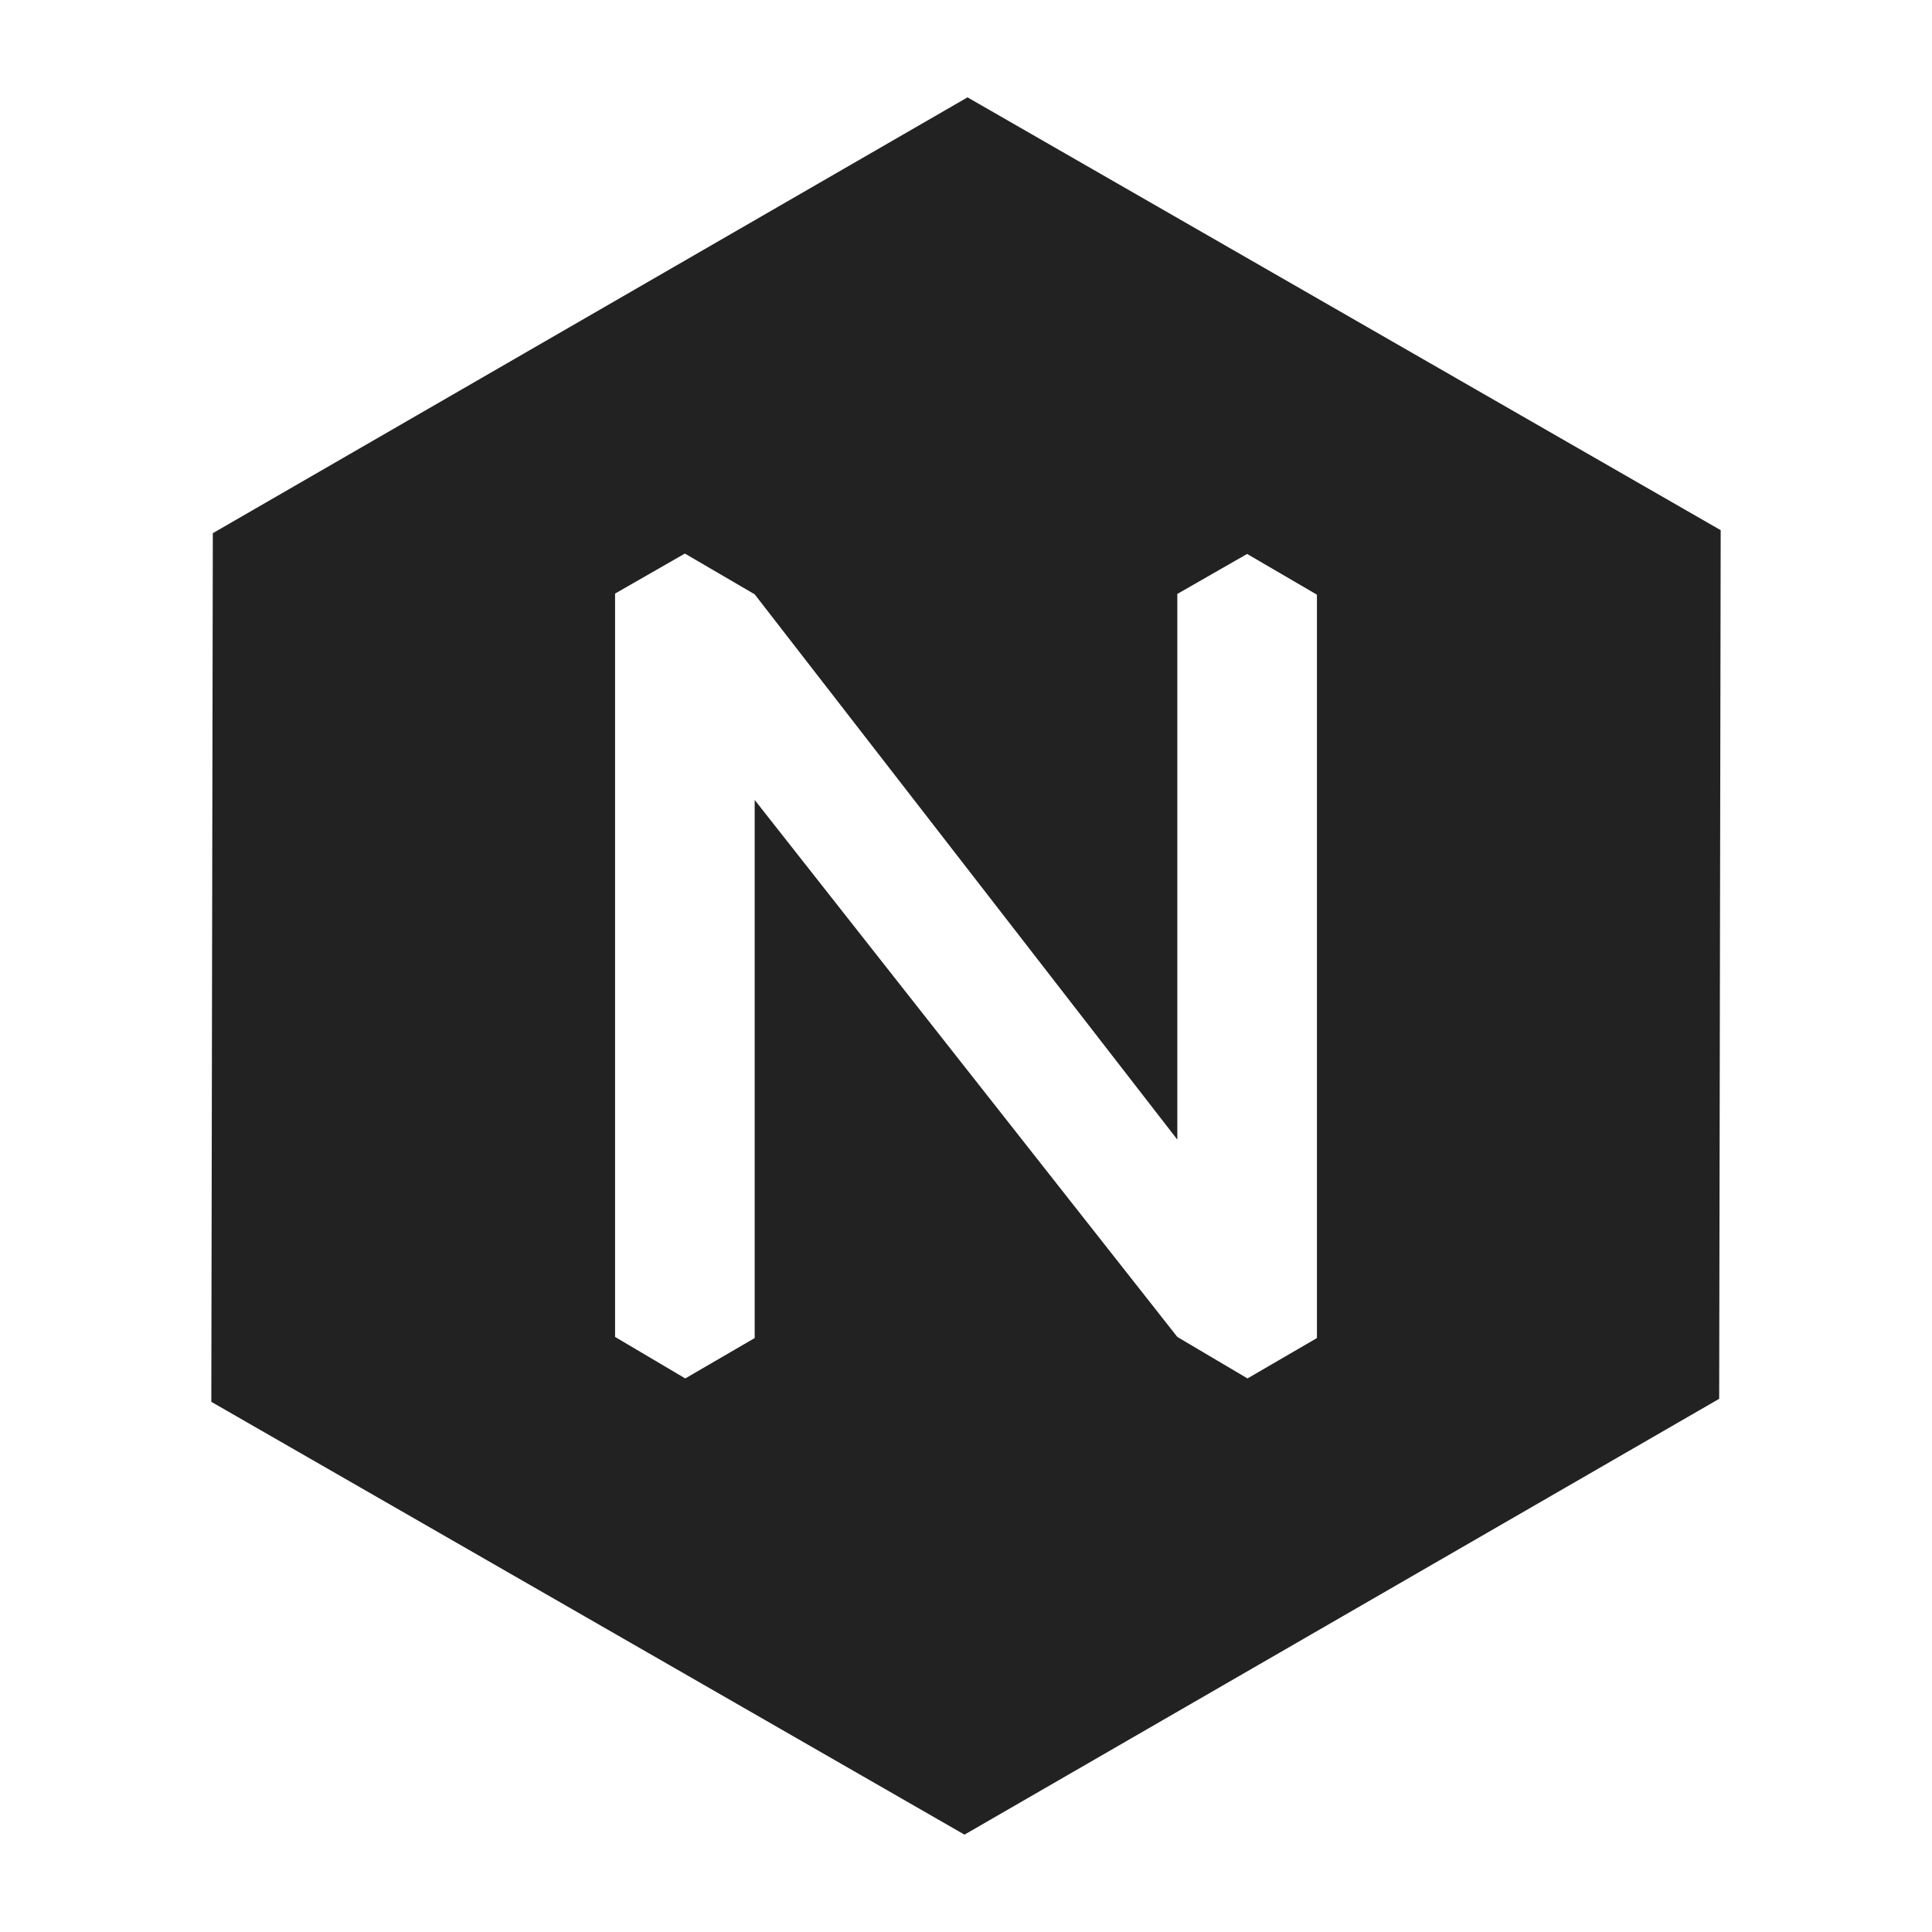
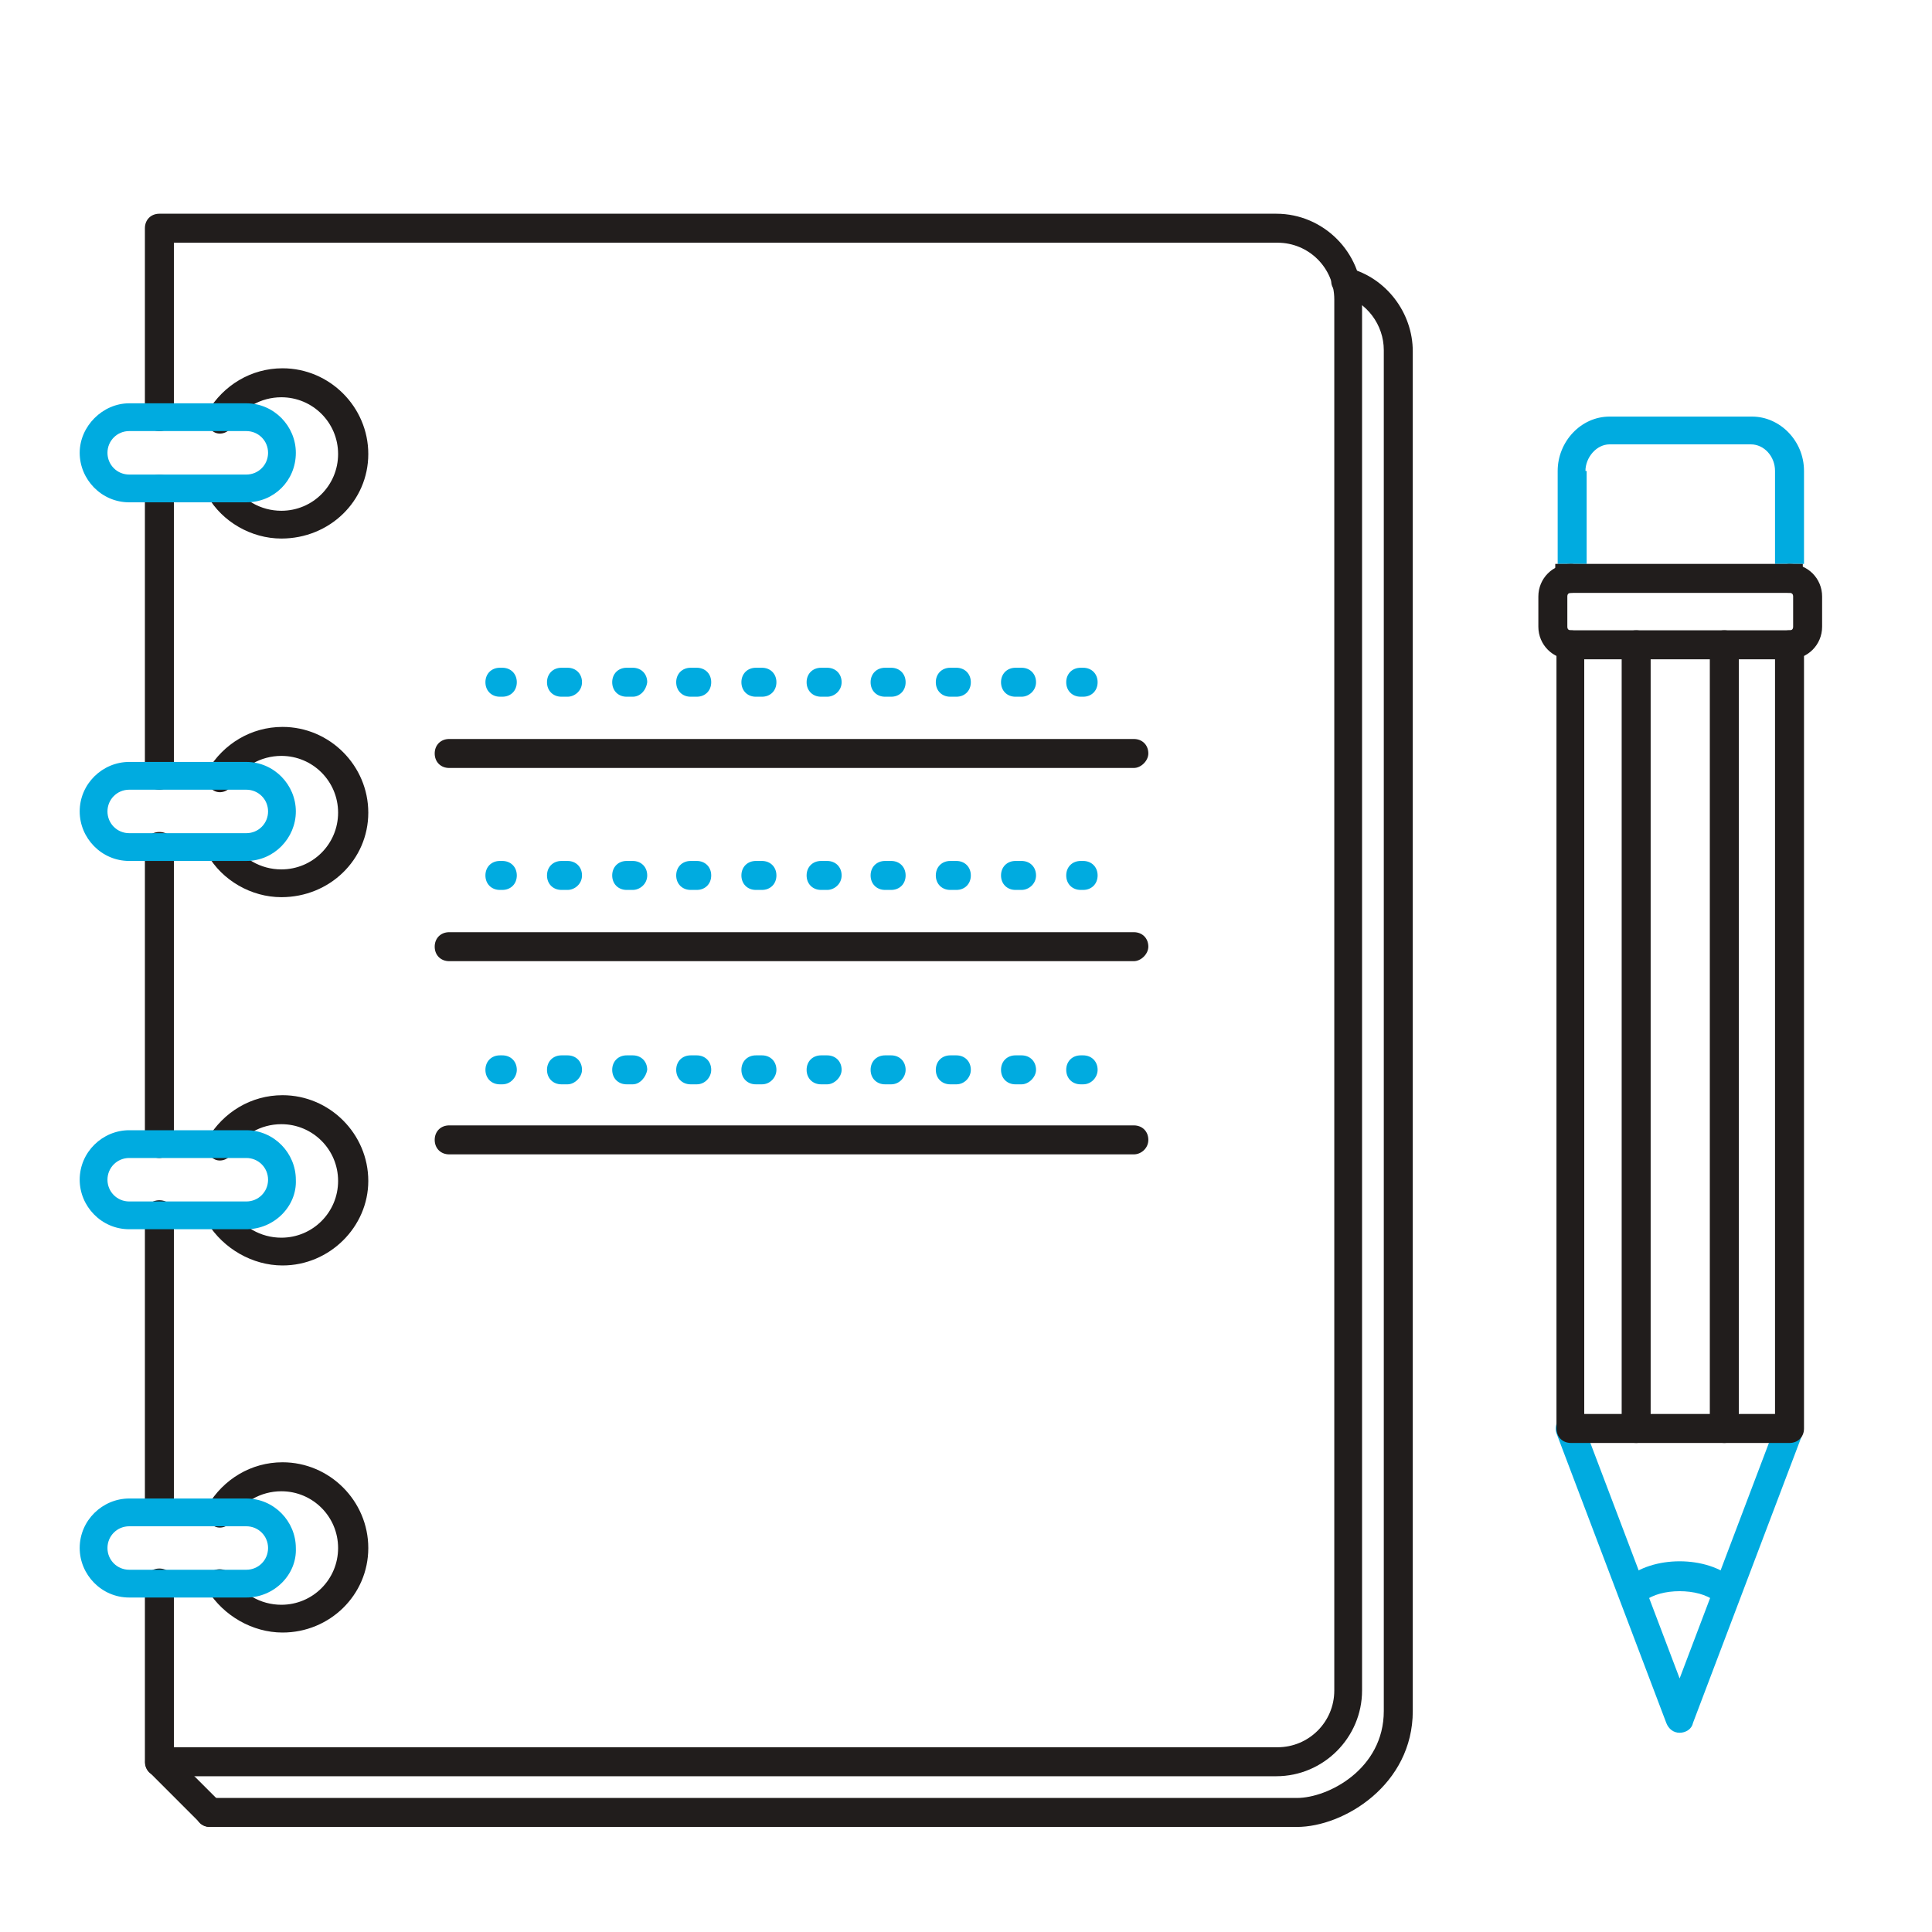
- <svg xmlns="http://www.w3.org/2000/svg" xml:space="preserve" enable-background="new 0 0 512 512" viewBox="0 0 512 512" height="512px" width="512px" y="0px" x="0px" id="NexT" version="1.1">
-   <defs id="defs3388" />
-   <path style="fill:#222222;fill-opacity:1" id="path3384" d="M 256.4,25.8 56.4,141.3 56,371.5 255.6,486.2 455.6,370.7 456,140.5 Z m 92.6,328.8 -18.4,10.7 -18.6,-11 0,0 -112,-142.3 0,142.6 -18.4,10.7 -18.6,-11 0,-197 18.5,-10.6 18.5,10.8 0,0 112,144.5 0,-144.6 18.5,-10.6 18.5,10.8 z" />
+ <svg xmlns="http://www.w3.org/2000/svg" t="1655714965848" class="icon" viewBox="0 0 1024 1024" version="1.1" p-id="11002" width="200" height="200">
+   <defs>
+     <style type="text/css">@font-face { font-family: feedback-iconfont; src: url("//at.alicdn.com/t/font_1031158_u69w8yhxdu.woff2?t=1630033759944") format("woff2"), url("//at.alicdn.com/t/font_1031158_u69w8yhxdu.woff?t=1630033759944") format("woff"), url("//at.alicdn.com/t/font_1031158_u69w8yhxdu.ttf?t=1630033759944") format("truetype"); }
+ </style>
+   </defs>
+   <path d="M840.32 249.6c0-7.04 5.76-14.08 12.8-14.08H928c7.04 0 12.8 6.4 12.8 14.08v49.28h15.36V249.6c0-16-12.8-28.8-27.52-28.8h-75.52c-15.36 0-27.52 13.44-27.52 28.8v49.28h15.36V249.6z" fill="#00ABE0" p-id="11003" />
+   <path d="M940.8 298.88h-116.48v7.68c0 4.48 3.2 7.68 7.68 7.68h115.84c4.48 0 7.68-3.2 7.68-7.68v-7.68H940.8zM600.96 407.04H238.08c-4.48 0-7.68-3.2-7.68-7.68s3.2-7.68 7.68-7.68h362.88c4.48 0 7.68 3.2 7.68 7.68 0 3.84-3.84 7.68-7.68 7.68zM600.96 509.44H238.08c-4.48 0-7.68-3.2-7.68-7.68s3.2-7.68 7.68-7.68h362.88c4.48 0 7.68 3.2 7.68 7.68 0 3.84-3.84 7.68-7.68 7.68zM600.96 611.84H238.08c-4.48 0-7.68-3.2-7.68-7.68s3.2-7.68 7.68-7.68h362.88c4.48 0 7.68 3.2 7.68 7.68s-3.84 7.68-7.68 7.68z" fill="#211D1C" p-id="11004" />
+   <path d="M266.24 369.28h-1.28c-4.48 0-7.68-3.2-7.68-7.68s3.2-7.68 7.68-7.68h1.28c4.48 0 7.68 3.2 7.68 7.68s-3.2 7.68-7.68 7.68zM541.44 369.28h-3.2c-4.48 0-7.68-3.2-7.68-7.68s3.2-7.68 7.68-7.68h3.2c4.48 0 7.68 3.2 7.68 7.68s-3.84 7.68-7.68 7.68z m-34.56 0h-3.2c-4.48 0-7.68-3.2-7.68-7.68s3.2-7.68 7.68-7.68h3.2c4.48 0 7.68 3.2 7.68 7.68s-3.2 7.68-7.68 7.68z m-34.56 0h-3.2c-4.48 0-7.68-3.2-7.68-7.68s3.2-7.68 7.68-7.68h3.2c4.48 0 7.68 3.2 7.68 7.68s-3.2 7.68-7.68 7.68z m-33.92 0H435.2c-4.48 0-7.68-3.2-7.68-7.68s3.2-7.68 7.68-7.68h3.2c4.48 0 7.68 3.2 7.68 7.68s-3.84 7.68-7.68 7.68z m-34.56 0h-3.2c-4.48 0-7.68-3.2-7.68-7.68s3.2-7.68 7.68-7.68h3.2c4.48 0 7.68 3.2 7.68 7.68s-3.2 7.68-7.68 7.68z m-34.56 0h-3.2c-4.48 0-7.68-3.2-7.68-7.68s3.2-7.68 7.68-7.68h3.2c4.48 0 7.68 3.2 7.68 7.68s-3.2 7.68-7.68 7.68z m-33.92 0h-3.2c-4.48 0-7.68-3.2-7.68-7.68s3.2-7.68 7.68-7.68h3.2c4.48 0 7.68 3.2 7.68 7.68-0.64 4.48-3.84 7.68-7.68 7.68z m-34.56 0h-3.2c-4.48 0-7.68-3.2-7.68-7.68s3.2-7.68 7.68-7.68h3.2c4.48 0 7.68 3.2 7.68 7.68s-3.84 7.68-7.68 7.68zM574.08 369.28h-1.28c-4.48 0-7.68-3.2-7.68-7.68s3.2-7.68 7.68-7.68h1.28c4.48 0 7.68 3.2 7.68 7.68s-3.2 7.68-7.68 7.68zM266.24 471.68h-1.28c-4.48 0-7.68-3.2-7.68-7.68s3.2-7.68 7.68-7.68h1.28c4.48 0 7.68 3.2 7.68 7.68s-3.2 7.68-7.68 7.68zM541.44 471.68h-3.2c-4.48 0-7.68-3.2-7.68-7.68s3.2-7.68 7.68-7.68h3.2c4.48 0 7.68 3.2 7.68 7.68s-3.84 7.68-7.68 7.68z m-34.56 0h-3.2c-4.48 0-7.68-3.2-7.68-7.68s3.2-7.68 7.68-7.68h3.2c4.48 0 7.68 3.2 7.68 7.68s-3.2 7.68-7.68 7.68z m-34.56 0h-3.2c-4.48 0-7.68-3.2-7.68-7.68s3.2-7.68 7.68-7.68h3.2c4.48 0 7.68 3.2 7.68 7.68s-3.2 7.68-7.68 7.68z m-33.92 0H435.2c-4.48 0-7.68-3.2-7.68-7.68s3.2-7.68 7.68-7.68h3.2c4.48 0 7.68 3.2 7.68 7.68s-3.84 7.68-7.68 7.68z m-34.56 0h-3.2c-4.48 0-7.68-3.2-7.68-7.68s3.2-7.68 7.68-7.68h3.2c4.48 0 7.68 3.2 7.68 7.68s-3.2 7.68-7.68 7.68z m-34.56 0h-3.2c-4.48 0-7.68-3.2-7.68-7.68s3.2-7.68 7.68-7.68h3.2c4.48 0 7.68 3.2 7.68 7.68s-3.2 7.68-7.68 7.68z m-33.92 0h-3.2c-4.48 0-7.68-3.2-7.68-7.68s3.2-7.68 7.68-7.68h3.2c4.48 0 7.68 3.2 7.68 7.68s-3.84 7.68-7.68 7.68z m-34.56 0h-3.2c-4.48 0-7.68-3.2-7.68-7.68s3.2-7.68 7.68-7.68h3.2c4.48 0 7.68 3.2 7.68 7.68s-3.84 7.68-7.68 7.68zM574.08 471.68h-1.28c-4.48 0-7.68-3.2-7.68-7.68s3.2-7.68 7.68-7.68h1.28c4.48 0 7.68 3.2 7.68 7.68s-3.2 7.68-7.68 7.68zM266.24 574.72h-1.28c-4.48 0-7.68-3.2-7.68-7.68s3.2-7.68 7.68-7.68h1.28c4.48 0 7.68 3.2 7.68 7.68 0 3.84-3.2 7.68-7.68 7.68zM541.44 574.72h-3.2c-4.48 0-7.68-3.2-7.68-7.68s3.2-7.68 7.68-7.68h3.2c4.48 0 7.68 3.2 7.68 7.68 0 3.84-3.84 7.68-7.68 7.68z m-34.56 0h-3.2c-4.48 0-7.68-3.2-7.68-7.68s3.2-7.68 7.68-7.68h3.2c4.48 0 7.68 3.2 7.68 7.68 0 3.84-3.2 7.68-7.68 7.68z m-34.56 0h-3.2c-4.48 0-7.68-3.2-7.68-7.68s3.2-7.68 7.68-7.68h3.2c4.48 0 7.68 3.2 7.68 7.68 0 3.84-3.2 7.68-7.68 7.68z m-33.92 0H435.2c-4.48 0-7.68-3.2-7.68-7.68s3.2-7.68 7.68-7.68h3.2c4.48 0 7.68 3.2 7.68 7.68 0 3.84-3.84 7.68-7.68 7.68z m-34.56 0h-3.2c-4.48 0-7.68-3.2-7.68-7.68s3.2-7.68 7.68-7.68h3.2c4.48 0 7.68 3.2 7.68 7.68 0 3.84-3.2 7.68-7.68 7.68z m-34.56 0h-3.2c-4.48 0-7.68-3.2-7.68-7.68s3.2-7.68 7.68-7.68h3.2c4.48 0 7.68 3.2 7.68 7.68 0 3.84-3.2 7.68-7.68 7.68z m-33.92 0h-3.2c-4.48 0-7.68-3.2-7.68-7.68s3.2-7.68 7.68-7.68h3.2c4.48 0 7.68 3.2 7.68 7.68-0.64 3.84-3.84 7.68-7.68 7.68z m-34.56 0h-3.2c-4.48 0-7.68-3.2-7.68-7.68s3.2-7.68 7.68-7.68h3.2c4.48 0 7.68 3.2 7.68 7.68 0 3.84-3.84 7.68-7.68 7.68zM574.08 574.72h-1.28c-4.48 0-7.68-3.2-7.68-7.68s3.2-7.68 7.68-7.68h1.28c4.48 0 7.68 3.2 7.68 7.68 0 3.84-3.2 7.68-7.68 7.68z" fill="#00ABE0" p-id="11005" />
+   <path d="M676.48 941.44H84.48c-4.48 0-7.68-3.2-7.68-7.68v-94.72c0-4.48 3.2-7.68 7.68-7.68s7.68 3.2 7.68 7.68v87.04h584.96c16.64 0 30.08-13.44 30.08-30.08V158.72c0-16.64-13.44-30.08-30.08-30.08H92.16v92.16c0 4.48-3.2 7.68-7.68 7.68s-7.68-3.2-7.68-7.68V120.96c0-4.48 3.2-7.68 7.68-7.68h592c24.96 0 45.44 20.48 45.44 45.44V896c0 24.96-20.48 45.44-45.44 45.44z" fill="#211D1C" p-id="11006" />
+   <path d="M687.36 968.32h-576c-4.48 0-7.68-3.2-7.68-7.68s3.2-7.68 7.68-7.68h576c16.64 0 46.08-15.36 46.08-46.08V185.6c0-13.44-8.96-25.6-22.4-29.44-3.84-1.28-6.4-5.12-5.12-8.96 1.28-3.84 5.12-6.4 8.96-5.12 19.84 5.12 33.92 23.68 33.92 44.16v720.64c0 39.04-36.48 61.44-61.44 61.44zM84.48 808.96c-4.48 0-7.68-3.2-7.68-7.68v-157.44c0-4.48 3.2-7.68 7.68-7.68s7.68 3.2 7.68 7.68v157.44c0 3.84-3.84 7.68-7.68 7.68zM84.48 613.76c-4.48 0-7.68-3.2-7.68-7.68V448.64c0-4.48 3.2-7.68 7.68-7.68s7.68 3.2 7.68 7.68v157.44c0 3.84-3.84 7.68-7.68 7.68zM84.48 418.56c-4.48 0-7.68-3.2-7.68-7.68V259.2c0-4.48 3.2-7.68 7.68-7.68s7.68 3.2 7.68 7.68v151.68c0 4.48-3.84 7.68-7.68 7.68zM149.12 285.44c-16 0-31.36-8.96-39.04-22.4-1.92-3.84-0.64-8.32 2.56-10.24 3.84-1.92 8.32-0.64 10.24 2.56 5.12 9.6 15.36 15.36 26.24 15.36 16.64 0 30.08-13.44 30.08-30.08s-13.44-30.08-30.08-30.08c-10.88 0-21.12 5.76-26.24 15.36-1.92 3.84-7.04 5.12-10.24 2.56-3.84-1.92-5.12-7.04-2.56-10.24 8.32-14.08 23.04-23.04 39.68-23.04 24.96 0 45.44 20.48 45.44 45.44s-20.48 44.8-46.08 44.8zM149.12 475.52c-16 0-31.36-8.96-39.04-22.4-1.92-3.84-0.64-8.32 2.56-10.24 3.84-1.92 8.32-0.64 10.24 2.56 5.12 9.6 15.36 15.36 26.24 15.36 16.64 0 30.08-13.44 30.08-30.08s-13.44-30.08-30.08-30.08c-10.88 0-21.12 5.76-26.24 15.36-1.92 3.84-7.04 5.12-10.24 2.56-3.84-1.92-5.12-7.04-2.56-10.24 8.32-14.08 23.04-23.04 39.68-23.04 24.96 0 45.44 20.48 45.44 45.44s-20.48 44.8-46.08 44.8zM149.76 670.72c-16 0-31.36-8.96-39.68-22.4-1.92-3.84-0.64-8.32 2.56-10.24 3.84-1.92 8.32-0.64 10.24 2.56 5.12 9.6 15.36 15.36 26.24 15.36 16.64 0 30.08-13.44 30.08-30.08s-13.44-30.08-30.08-30.08c-10.88 0-21.12 5.76-26.24 15.36-1.92 3.84-7.04 5.12-10.24 2.56-3.84-1.92-5.12-7.04-2.56-10.24 8.32-14.08 23.04-23.04 39.68-23.04 24.96 0 45.44 20.48 45.44 45.44 0 24.32-20.48 44.8-45.44 44.8z" fill="#211D1C" p-id="11007" />
+   <path d="M149.76 865.28c-16 0-31.36-8.96-39.68-22.4-1.92-3.84-0.64-8.32 2.56-10.24 3.84-1.92 8.32-0.64 10.24 2.56 5.12 9.6 15.36 15.36 26.24 15.36 16.64 0 30.08-13.44 30.08-30.08s-13.44-30.08-30.08-30.08c-10.88 0-21.12 5.76-26.24 15.36-1.92 3.84-7.04 5.12-10.24 2.56-3.84-1.92-5.12-7.04-2.56-10.24 8.32-14.08 23.04-23.04 39.68-23.04 24.96 0 45.44 20.48 45.44 45.44 0 24.96-20.48 44.8-45.44 44.8zM111.36 968.32c-1.92 0-3.84-0.64-5.12-1.92l-26.88-26.88c-3.2-3.2-3.2-7.68 0-10.88s7.68-3.2 10.88 0l26.88 26.88c3.2 3.2 3.2 7.68 0 10.88-1.92 0.64-3.84 1.92-5.76 1.92z" fill="#211D1C" p-id="11008" />
+   <path d="M890.24 918.4c-3.2 0-5.76-1.92-7.04-5.12l-58.24-153.6c-1.28-3.84 0.64-8.32 4.48-9.6 3.84-1.28 8.32 0.64 9.6 4.48l51.2 135.04 51.2-135.04c1.28-3.84 5.76-5.76 9.6-4.48 3.84 1.28 5.76 5.76 4.48 9.6l-58.24 153.6c-0.64 3.2-3.84 5.12-7.04 5.12z" fill="#00ABE0" p-id="11009" />
+   <path d="M913.92 850.56c-1.92 0-3.84-0.64-5.12-1.92-8.32-7.04-28.8-7.04-37.12 0-3.2 2.56-7.68 2.56-10.88-0.64-2.56-3.2-2.56-7.68 0.64-10.88 14.08-12.8 43.52-12.8 57.6 0 3.2 2.56 3.2 7.68 0.64 10.88-1.28 1.92-3.84 2.56-5.76 2.56z" fill="#00ABE0" p-id="11010" />
+   <path d="M867.2 764.8c-4.48 0-7.68-3.2-7.68-7.68V341.76c0-4.48 3.2-7.68 7.68-7.68s7.68 3.2 7.68 7.68v415.36c0 4.48-3.84 7.68-7.68 7.68zM913.92 764.8c-4.48 0-7.68-3.2-7.68-7.68V341.76c0-4.48 3.2-7.68 7.68-7.68s7.68 3.2 7.68 7.68v415.36c0 4.48-3.2 7.68-7.68 7.68z" fill="#211D1C" p-id="11011" />
+   <path d="M948.48 764.8h-115.84c-4.48 0-7.68-3.2-7.68-7.68V341.76c0-4.48 3.2-7.68 7.68-7.68h115.84c4.48 0 7.68 3.2 7.68 7.68v415.36c0 4.48-3.2 7.68-7.68 7.68z m-108.16-15.36H940.8V349.44h-101.12v400z" fill="#211D1C" p-id="11012" />
+   <path d="M832.64 334.08c-1.28 0-1.92-0.64-1.92-1.92v-16c0-1.28 0.64-1.92 1.92-1.92 4.48 0 7.68-3.2 7.68-7.68s-3.2-7.68-7.68-7.68c-9.6 0-17.28 7.68-17.28 17.28v16c0 9.6 7.68 17.28 17.28 17.28 4.48 0 7.68-3.2 7.68-7.68s-3.84-7.68-7.68-7.68zM948.48 298.88c-4.48 0-7.68 3.2-7.68 7.68s3.2 7.68 7.68 7.68c1.28 0 1.92 0.64 1.92 1.92v16c0 1.28-0.64 1.92-1.92 1.92-4.48 0-7.68 3.2-7.68 7.68s3.2 7.68 7.68 7.68c9.6 0 17.28-7.68 17.28-17.28v-16c0-9.6-7.68-17.28-17.28-17.28z" fill="#211D1C" p-id="11013" />
+   <path d="M130.56 266.24h-62.08c-14.72 0-26.24-12.16-26.24-26.24s12.16-26.24 26.24-26.24h62.08c14.72 0 26.24 12.16 26.24 26.24 0 14.72-11.52 26.24-26.24 26.24z m-62.08-37.76c-6.4 0-11.52 5.12-11.52 11.52s5.12 11.52 11.52 11.52h62.08c6.4 0 11.52-5.12 11.52-11.52s-5.12-11.52-11.52-11.52h-62.08zM130.56 456.32h-62.08c-14.72 0-26.24-12.16-26.24-26.24 0-14.72 12.16-26.24 26.24-26.24h62.08c14.72 0 26.24 12.16 26.24 26.24 0 14.08-11.52 26.24-26.24 26.24z m-62.08-37.76c-6.4 0-11.52 5.12-11.52 11.52s5.12 11.52 11.52 11.52h62.08c6.4 0 11.52-5.12 11.52-11.52s-5.12-11.52-11.52-11.52h-62.08zM130.56 651.52h-62.08c-14.72 0-26.24-12.16-26.24-26.24 0-14.72 12.16-26.24 26.24-26.24h62.08c14.72 0 26.24 12.16 26.24 26.24 0.64 14.08-11.52 26.24-26.24 26.24z m-62.08-37.76c-6.4 0-11.52 5.12-11.52 11.52s5.12 11.52 11.52 11.52h62.08c6.4 0 11.52-5.12 11.52-11.52s-5.12-11.52-11.52-11.52h-62.08zM130.56 846.72h-62.08c-14.72 0-26.24-12.16-26.24-26.24 0-14.72 12.16-26.24 26.24-26.24h62.08c14.72 0 26.24 12.16 26.24 26.24 0.64 14.08-11.52 26.24-26.24 26.24z m-62.08-37.76c-6.4 0-11.52 5.12-11.52 11.52s5.12 11.52 11.52 11.52h62.08c6.4 0 11.52-5.12 11.52-11.52s-5.12-11.52-11.52-11.52h-62.08z" fill="#00ABE0" p-id="11014" />
</svg>
